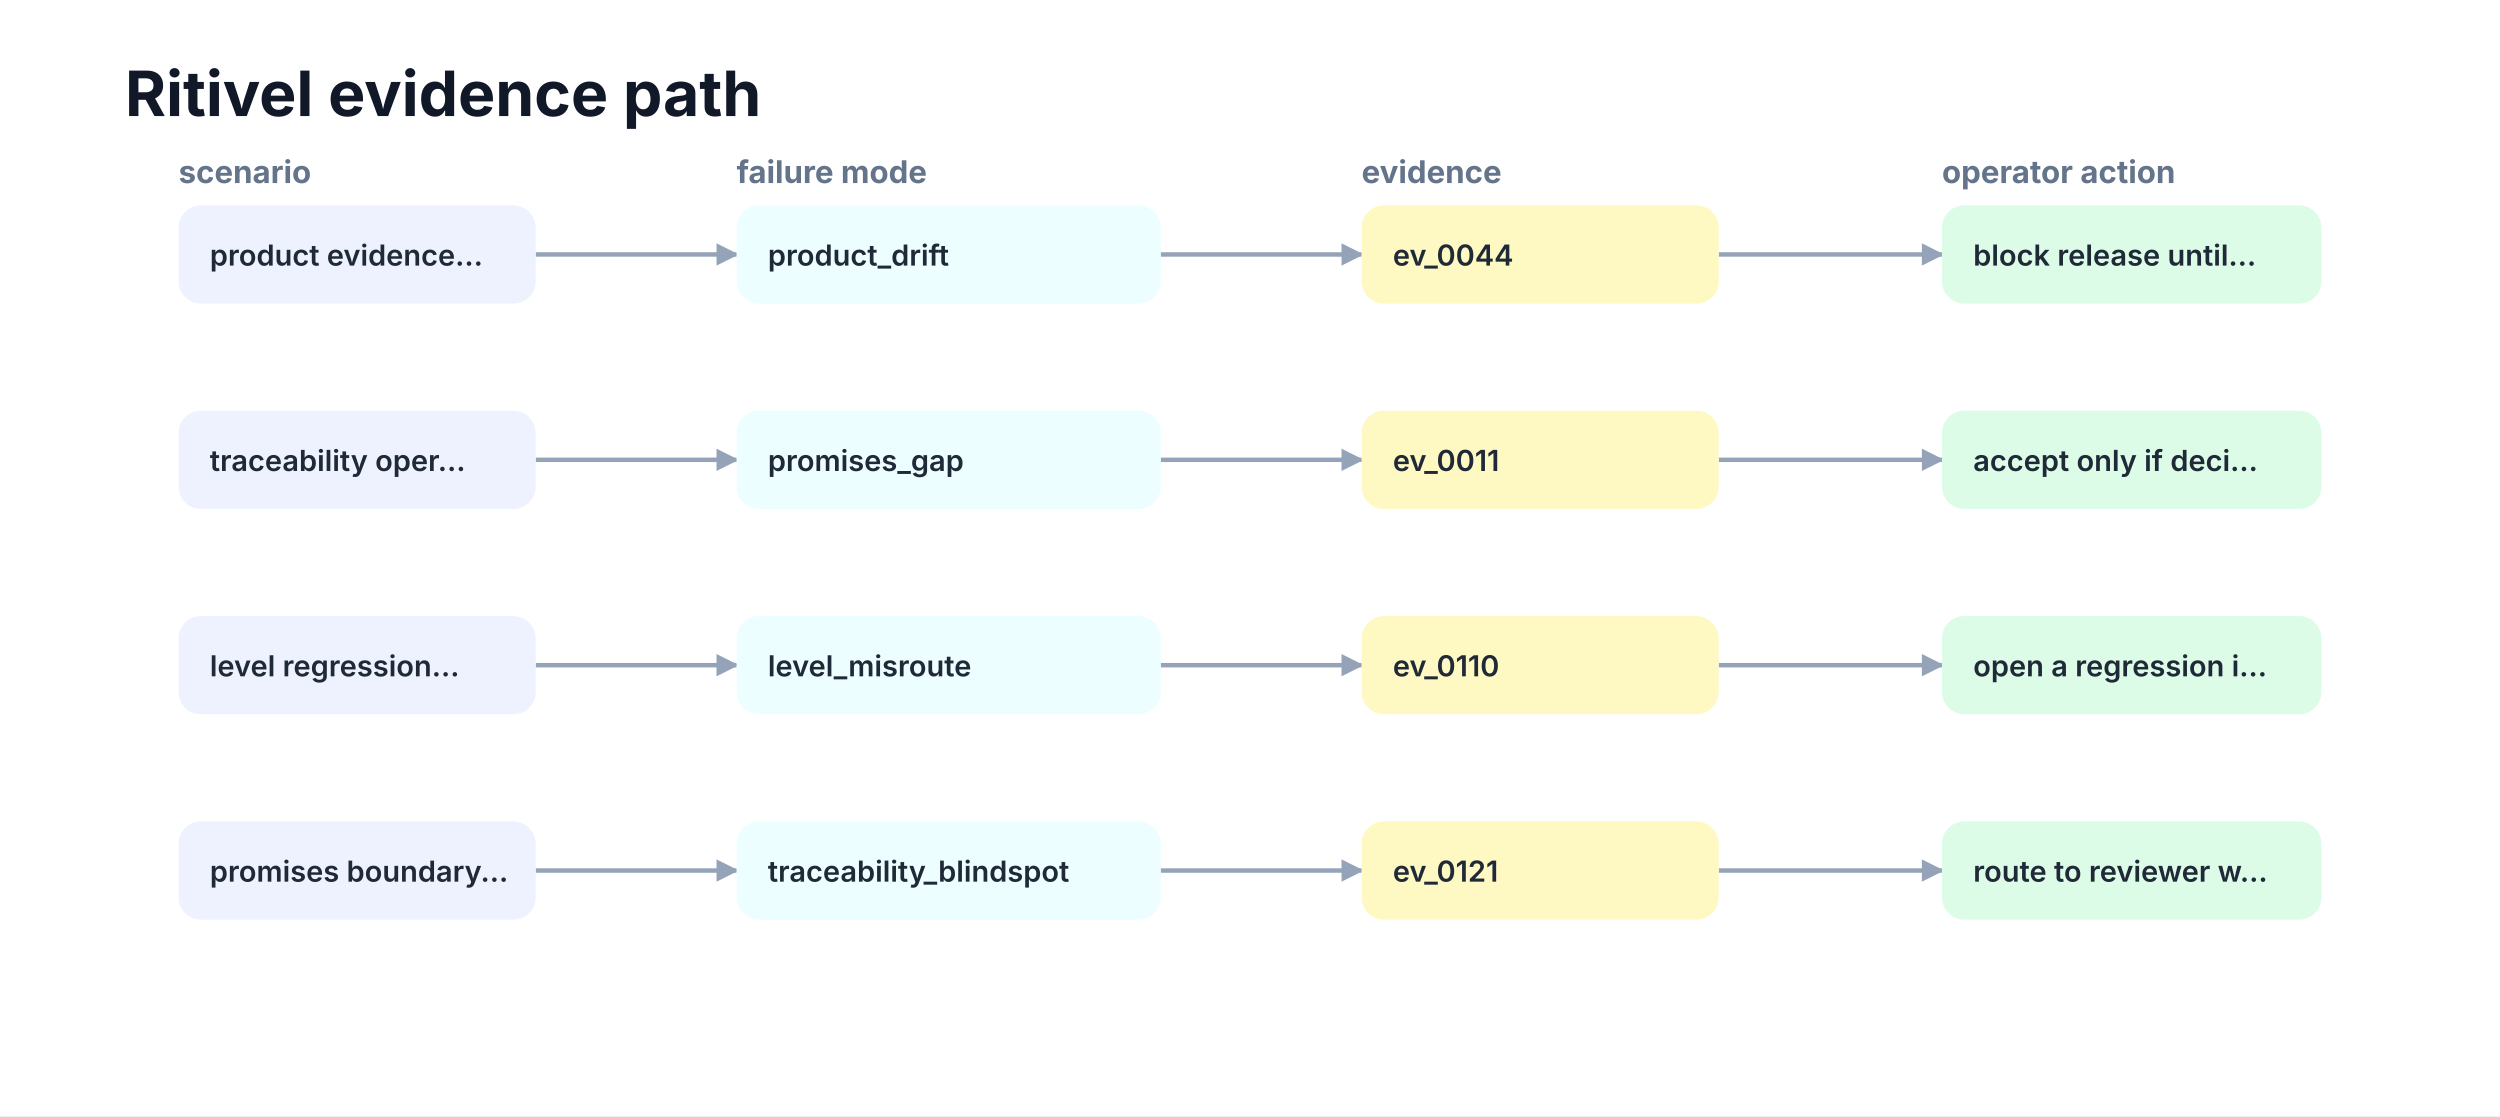
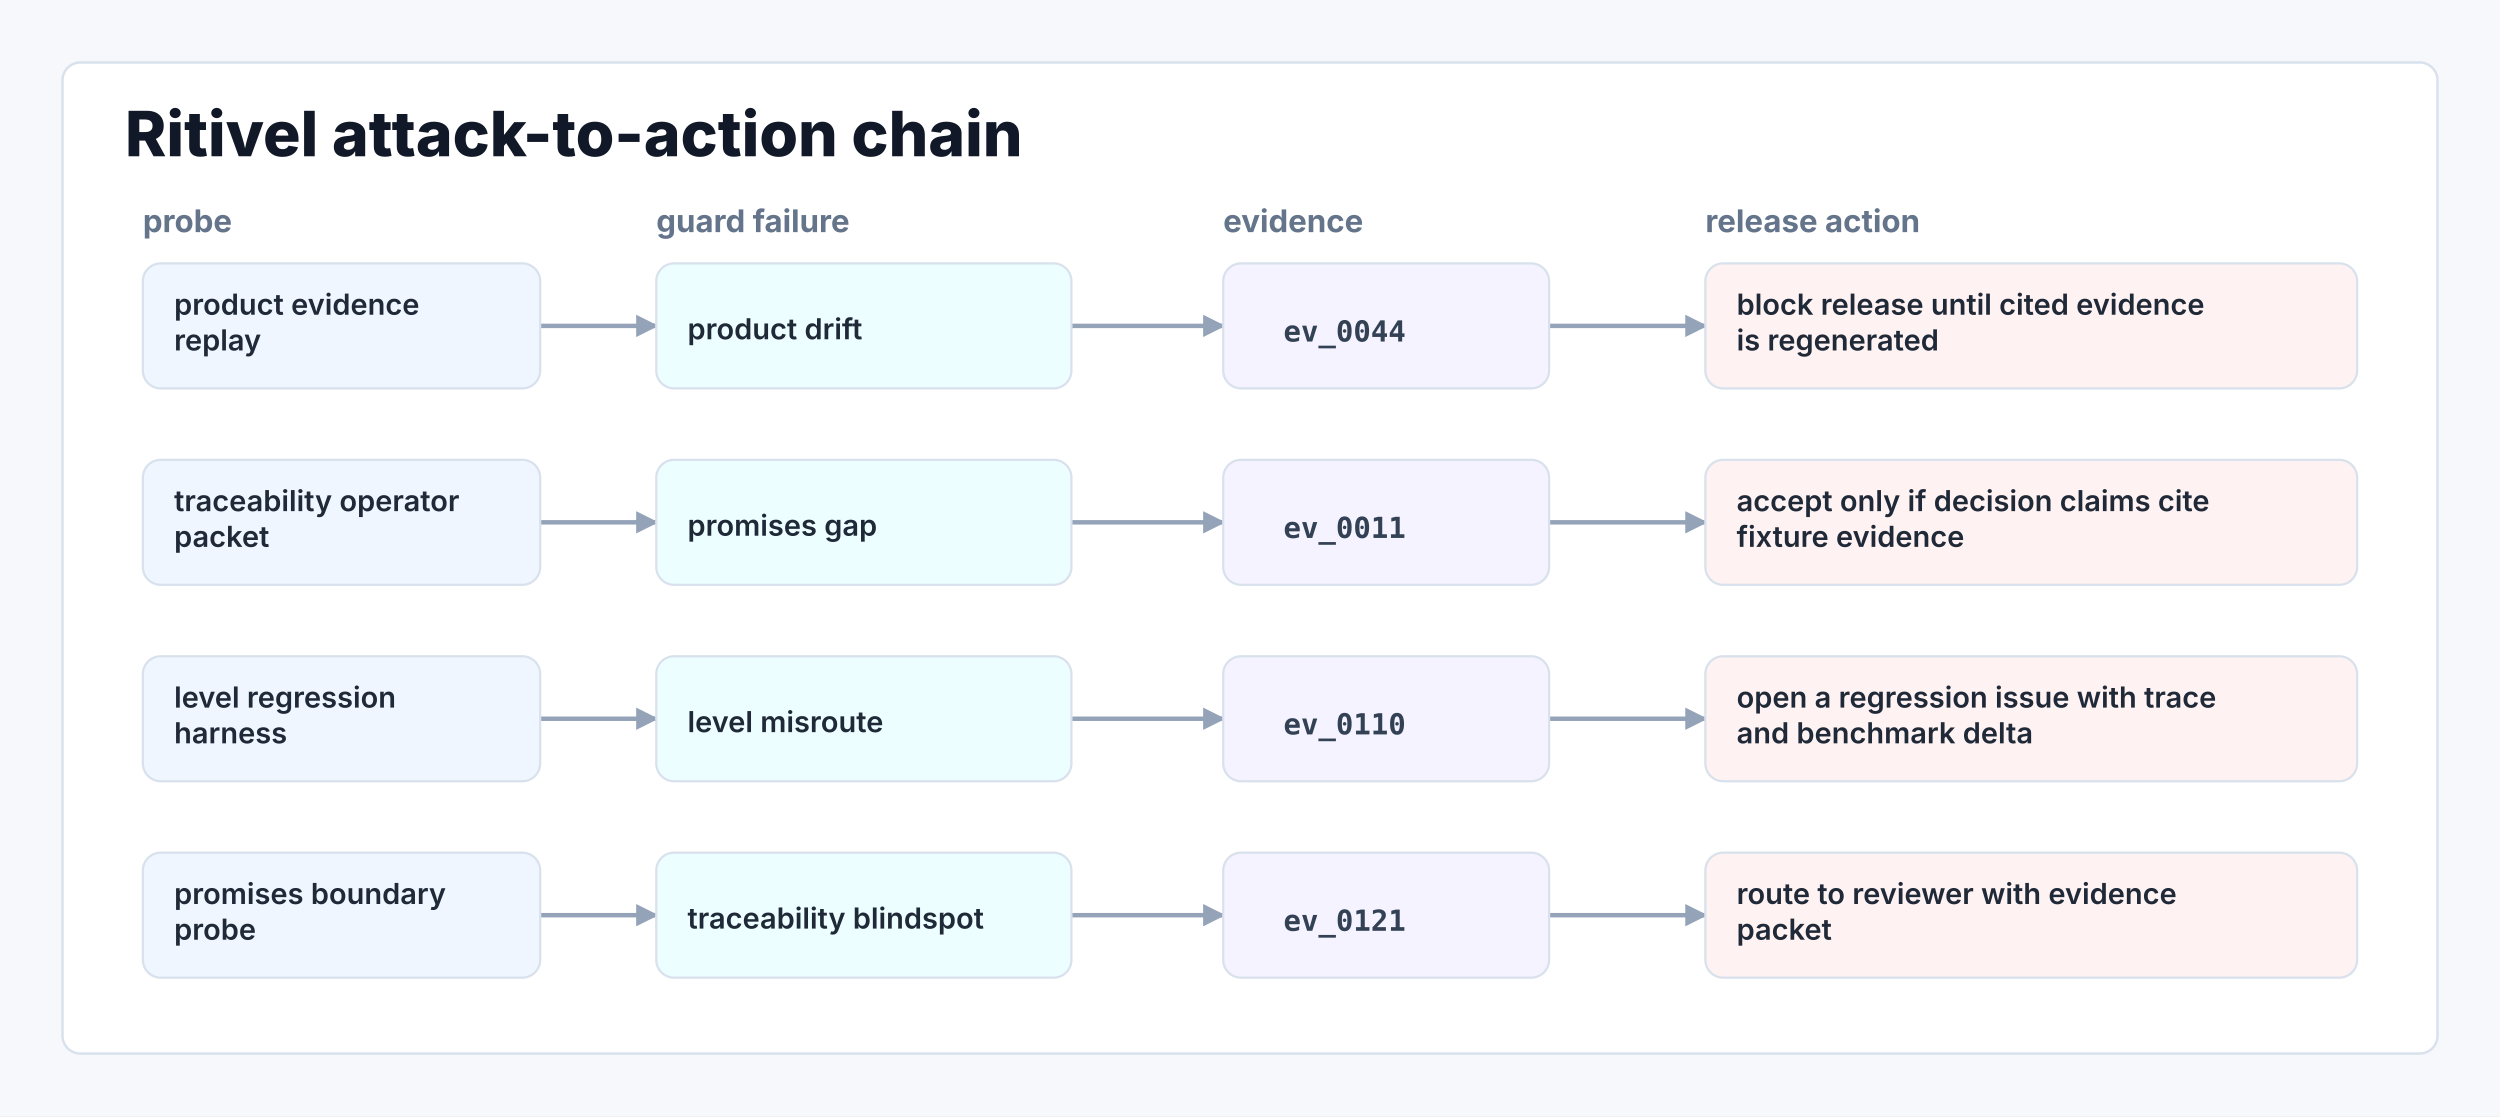
<svg xmlns="http://www.w3.org/2000/svg" width="1120" height="500" viewBox="0 0 1120 500" role="img" aria-label="Ritivel evidence map">
  <defs>
    <style>
-       .title { font: 750 28px -apple-system, BlinkMacSystemFont, "Segoe UI", sans-serif; fill:#111827; }
-       .node { font: 600 13px -apple-system, BlinkMacSystemFont, "Segoe UI", sans-serif; fill:#1f2937; }
-       .head { font: 700 14px -apple-system, BlinkMacSystemFont, "Segoe UI", sans-serif; fill:#64748b; }
+       .bg { fill:#f7f8fb; }
+       .panel { fill:#ffffff; stroke:#d8e1ec; stroke-width:1.1; }
+       .title { font:760 28px -apple-system,BlinkMacSystemFont,"Segoe UI",sans-serif; fill:#111827; }
+       .node { font:620 13px -apple-system,BlinkMacSystemFont,"Segoe UI",sans-serif; fill:#1f2937; }
+       .head { font:700 14px -apple-system,BlinkMacSystemFont,"Segoe UI",sans-serif; fill:#64748b; }
+       .mono { font:720 13px ui-monospace,SFMono-Regular,Menlo,monospace; fill:#334155; }
      .edge { stroke:#94a3b8; stroke-width:2; fill:none; marker-end:url(#arrow); }
+       .lane { fill:#eff6ff; stroke:#d8e1ec; }
+       .failure { fill:#ecfeff; stroke:#d8e1ec; }
+       .evidencebox { fill:#f5f3ff; stroke:#d8e1ec; }
+       .actionbox { fill:#fef2f2; stroke:#d8e1ec; }
    </style>
    <marker id="arrow" viewBox="0 0 10 10" refX="9" refY="5" markerWidth="5" markerHeight="5" orient="auto-start-reverse">
      <path d="M 0 0 L 10 5 L 0 10 z" fill="#94a3b8" />
    </marker>
  </defs>
-   <rect width="1120" height="500" fill="#ffffff" />
-   <text x="56" y="52" class="title">Ritivel evidence path</text>
-   <text x="80" y="82" class="head">scenario</text>
-   <text x="330" y="82" class="head">failure mode</text>
-   <text x="610" y="82" class="head">evidence</text>
-   <text x="870" y="82" class="head">operator action</text>
-   <path d="M240 114 L330 114" class="edge" />
-   <path d="M520 114 L610 114" class="edge" />
-   <path d="M770 114 L870 114" class="edge" />
-   <path d="M240 206 L330 206" class="edge" />
-   <path d="M520 206 L610 206" class="edge" />
-   <path d="M770 206 L870 206" class="edge" />
-   <path d="M240 298 L330 298" class="edge" />
-   <path d="M520 298 L610 298" class="edge" />
-   <path d="M770 298 L870 298" class="edge" />
-   <path d="M240 390 L330 390" class="edge" />
-   <path d="M520 390 L610 390" class="edge" />
-   <path d="M770 390 L870 390" class="edge" />
-   <rect x="80" y="92" width="160" height="44" rx="10" fill="#eef2ff" />
-   <text x="94" y="119" class="node">product evidence...</text>
-   <rect x="330" y="92" width="190" height="44" rx="10" fill="#ecfeff" />
-   <text x="344" y="119" class="node">product_drift</text>
-   <rect x="610" y="92" width="160" height="44" rx="10" fill="#fef9c3" />
-   <text x="624" y="119" class="node">ev_0044</text>
-   <rect x="870" y="92" width="170" height="44" rx="10" fill="#dcfce7" />
-   <text x="884" y="119" class="node">block release until...</text>
-   <rect x="80" y="184" width="160" height="44" rx="10" fill="#eef2ff" />
-   <text x="94" y="211" class="node">traceability oper...</text>
-   <rect x="330" y="184" width="190" height="44" rx="10" fill="#ecfeff" />
-   <text x="344" y="211" class="node">promises_gap</text>
-   <rect x="610" y="184" width="160" height="44" rx="10" fill="#fef9c3" />
-   <text x="624" y="211" class="node">ev_0011</text>
-   <rect x="870" y="184" width="170" height="44" rx="10" fill="#dcfce7" />
-   <text x="884" y="211" class="node">accept only if deci...</text>
-   <rect x="80" y="276" width="160" height="44" rx="10" fill="#eef2ff" />
-   <text x="94" y="303" class="node">level regression...</text>
-   <rect x="330" y="276" width="190" height="44" rx="10" fill="#ecfeff" />
-   <text x="344" y="303" class="node">level_misroute</text>
-   <rect x="610" y="276" width="160" height="44" rx="10" fill="#fef9c3" />
-   <text x="624" y="303" class="node">ev_0110</text>
-   <rect x="870" y="276" width="170" height="44" rx="10" fill="#dcfce7" />
-   <text x="884" y="303" class="node">open a regression i...</text>
-   <rect x="80" y="368" width="160" height="44" rx="10" fill="#eef2ff" />
-   <text x="94" y="395" class="node">promises boundary...</text>
-   <rect x="330" y="368" width="190" height="44" rx="10" fill="#ecfeff" />
-   <text x="344" y="395" class="node">traceability_blindspot</text>
-   <rect x="610" y="368" width="160" height="44" rx="10" fill="#fef9c3" />
-   <text x="624" y="395" class="node">ev_0121</text>
-   <rect x="870" y="368" width="170" height="44" rx="10" fill="#dcfce7" />
-   <text x="884" y="395" class="node">route to reviewer w...</text>
+   <rect class="bg" width="1120" height="500" />
+   <rect class="panel" x="28" y="28" width="1064" height="444" rx="8" />
+   <text x="56" y="70" class="title">Ritivel attack-to-action chain</text>
+   <text x="64" y="104" class="head">probe</text>
+   <text x="294" y="104" class="head">guard failure</text>
+   <text x="548" y="104" class="head">evidence</text>
+   <text x="764" y="104" class="head">release action</text>
+   <path d="M242 146 L294 146" class="edge" />
+   <path d="M480 146 L548 146" class="edge" />
+   <path d="M694 146 L764 146" class="edge" />
+   <path d="M242 234 L294 234" class="edge" />
+   <path d="M480 234 L548 234" class="edge" />
+   <path d="M694 234 L764 234" class="edge" />
+   <path d="M242 322 L294 322" class="edge" />
+   <path d="M480 322 L548 322" class="edge" />
+   <path d="M694 322 L764 322" class="edge" />
+   <path d="M242 410 L294 410" class="edge" />
+   <path d="M480 410 L548 410" class="edge" />
+   <path d="M694 410 L764 410" class="edge" />
+   <rect class="lane" x="64" y="118" width="178" height="56" rx="8" />
+   <text class="node" x="78" y="141">
+     <tspan x="78" dy="0">product evidence</tspan>
+     <tspan x="78" dy="16">replay</tspan>
+   </text>
+   <rect class="failure" x="294" y="118" width="186" height="56" rx="8" />
+   <text x="308" y="152" class="node">product drift</text>
+   <rect class="evidencebox" x="548" y="118" width="146" height="56" rx="8" />
+   <text x="575" y="153" class="mono">ev_0044</text>
+   <rect class="actionbox" x="764" y="118" width="292" height="56" rx="8" />
+   <text class="node" x="778" y="141">
+     <tspan x="778" dy="0">block release until cited evidence</tspan>
+     <tspan x="778" dy="16">is regenerated</tspan>
+   </text>
+   <rect class="lane" x="64" y="206" width="178" height="56" rx="8" />
+   <text class="node" x="78" y="229">
+     <tspan x="78" dy="0">traceability operator</tspan>
+     <tspan x="78" dy="16">packet</tspan>
+   </text>
+   <rect class="failure" x="294" y="206" width="186" height="56" rx="8" />
+   <text x="308" y="240" class="node">promises gap</text>
+   <rect class="evidencebox" x="548" y="206" width="146" height="56" rx="8" />
+   <text x="575" y="241" class="mono">ev_0011</text>
+   <rect class="actionbox" x="764" y="206" width="292" height="56" rx="8" />
+   <text class="node" x="778" y="229">
+     <tspan x="778" dy="0">accept only if decision claims cite</tspan>
+     <tspan x="778" dy="16">fixture evidence</tspan>
+   </text>
+   <rect class="lane" x="64" y="294" width="178" height="56" rx="8" />
+   <text class="node" x="78" y="317">
+     <tspan x="78" dy="0">level regression</tspan>
+     <tspan x="78" dy="16">harness</tspan>
+   </text>
+   <rect class="failure" x="294" y="294" width="186" height="56" rx="8" />
+   <text x="308" y="328" class="node">level misroute</text>
+   <rect class="evidencebox" x="548" y="294" width="146" height="56" rx="8" />
+   <text x="575" y="329" class="mono">ev_0110</text>
+   <rect class="actionbox" x="764" y="294" width="292" height="56" rx="8" />
+   <text class="node" x="778" y="317">
+     <tspan x="778" dy="0">open a regression issue with trace</tspan>
+     <tspan x="778" dy="16">and benchmark delta</tspan>
+   </text>
+   <rect class="lane" x="64" y="382" width="178" height="56" rx="8" />
+   <text class="node" x="78" y="405">
+     <tspan x="78" dy="0">promises boundary</tspan>
+     <tspan x="78" dy="16">probe</tspan>
+   </text>
+   <rect class="failure" x="294" y="382" width="186" height="56" rx="8" />
+   <text x="308" y="416" class="node">traceability blindspot</text>
+   <rect class="evidencebox" x="548" y="382" width="146" height="56" rx="8" />
+   <text x="575" y="417" class="mono">ev_0121</text>
+   <rect class="actionbox" x="764" y="382" width="292" height="56" rx="8" />
+   <text class="node" x="778" y="405">
+     <tspan x="778" dy="0">route to reviewer with evidence</tspan>
+     <tspan x="778" dy="16">packet</tspan>
+   </text>
</svg>
